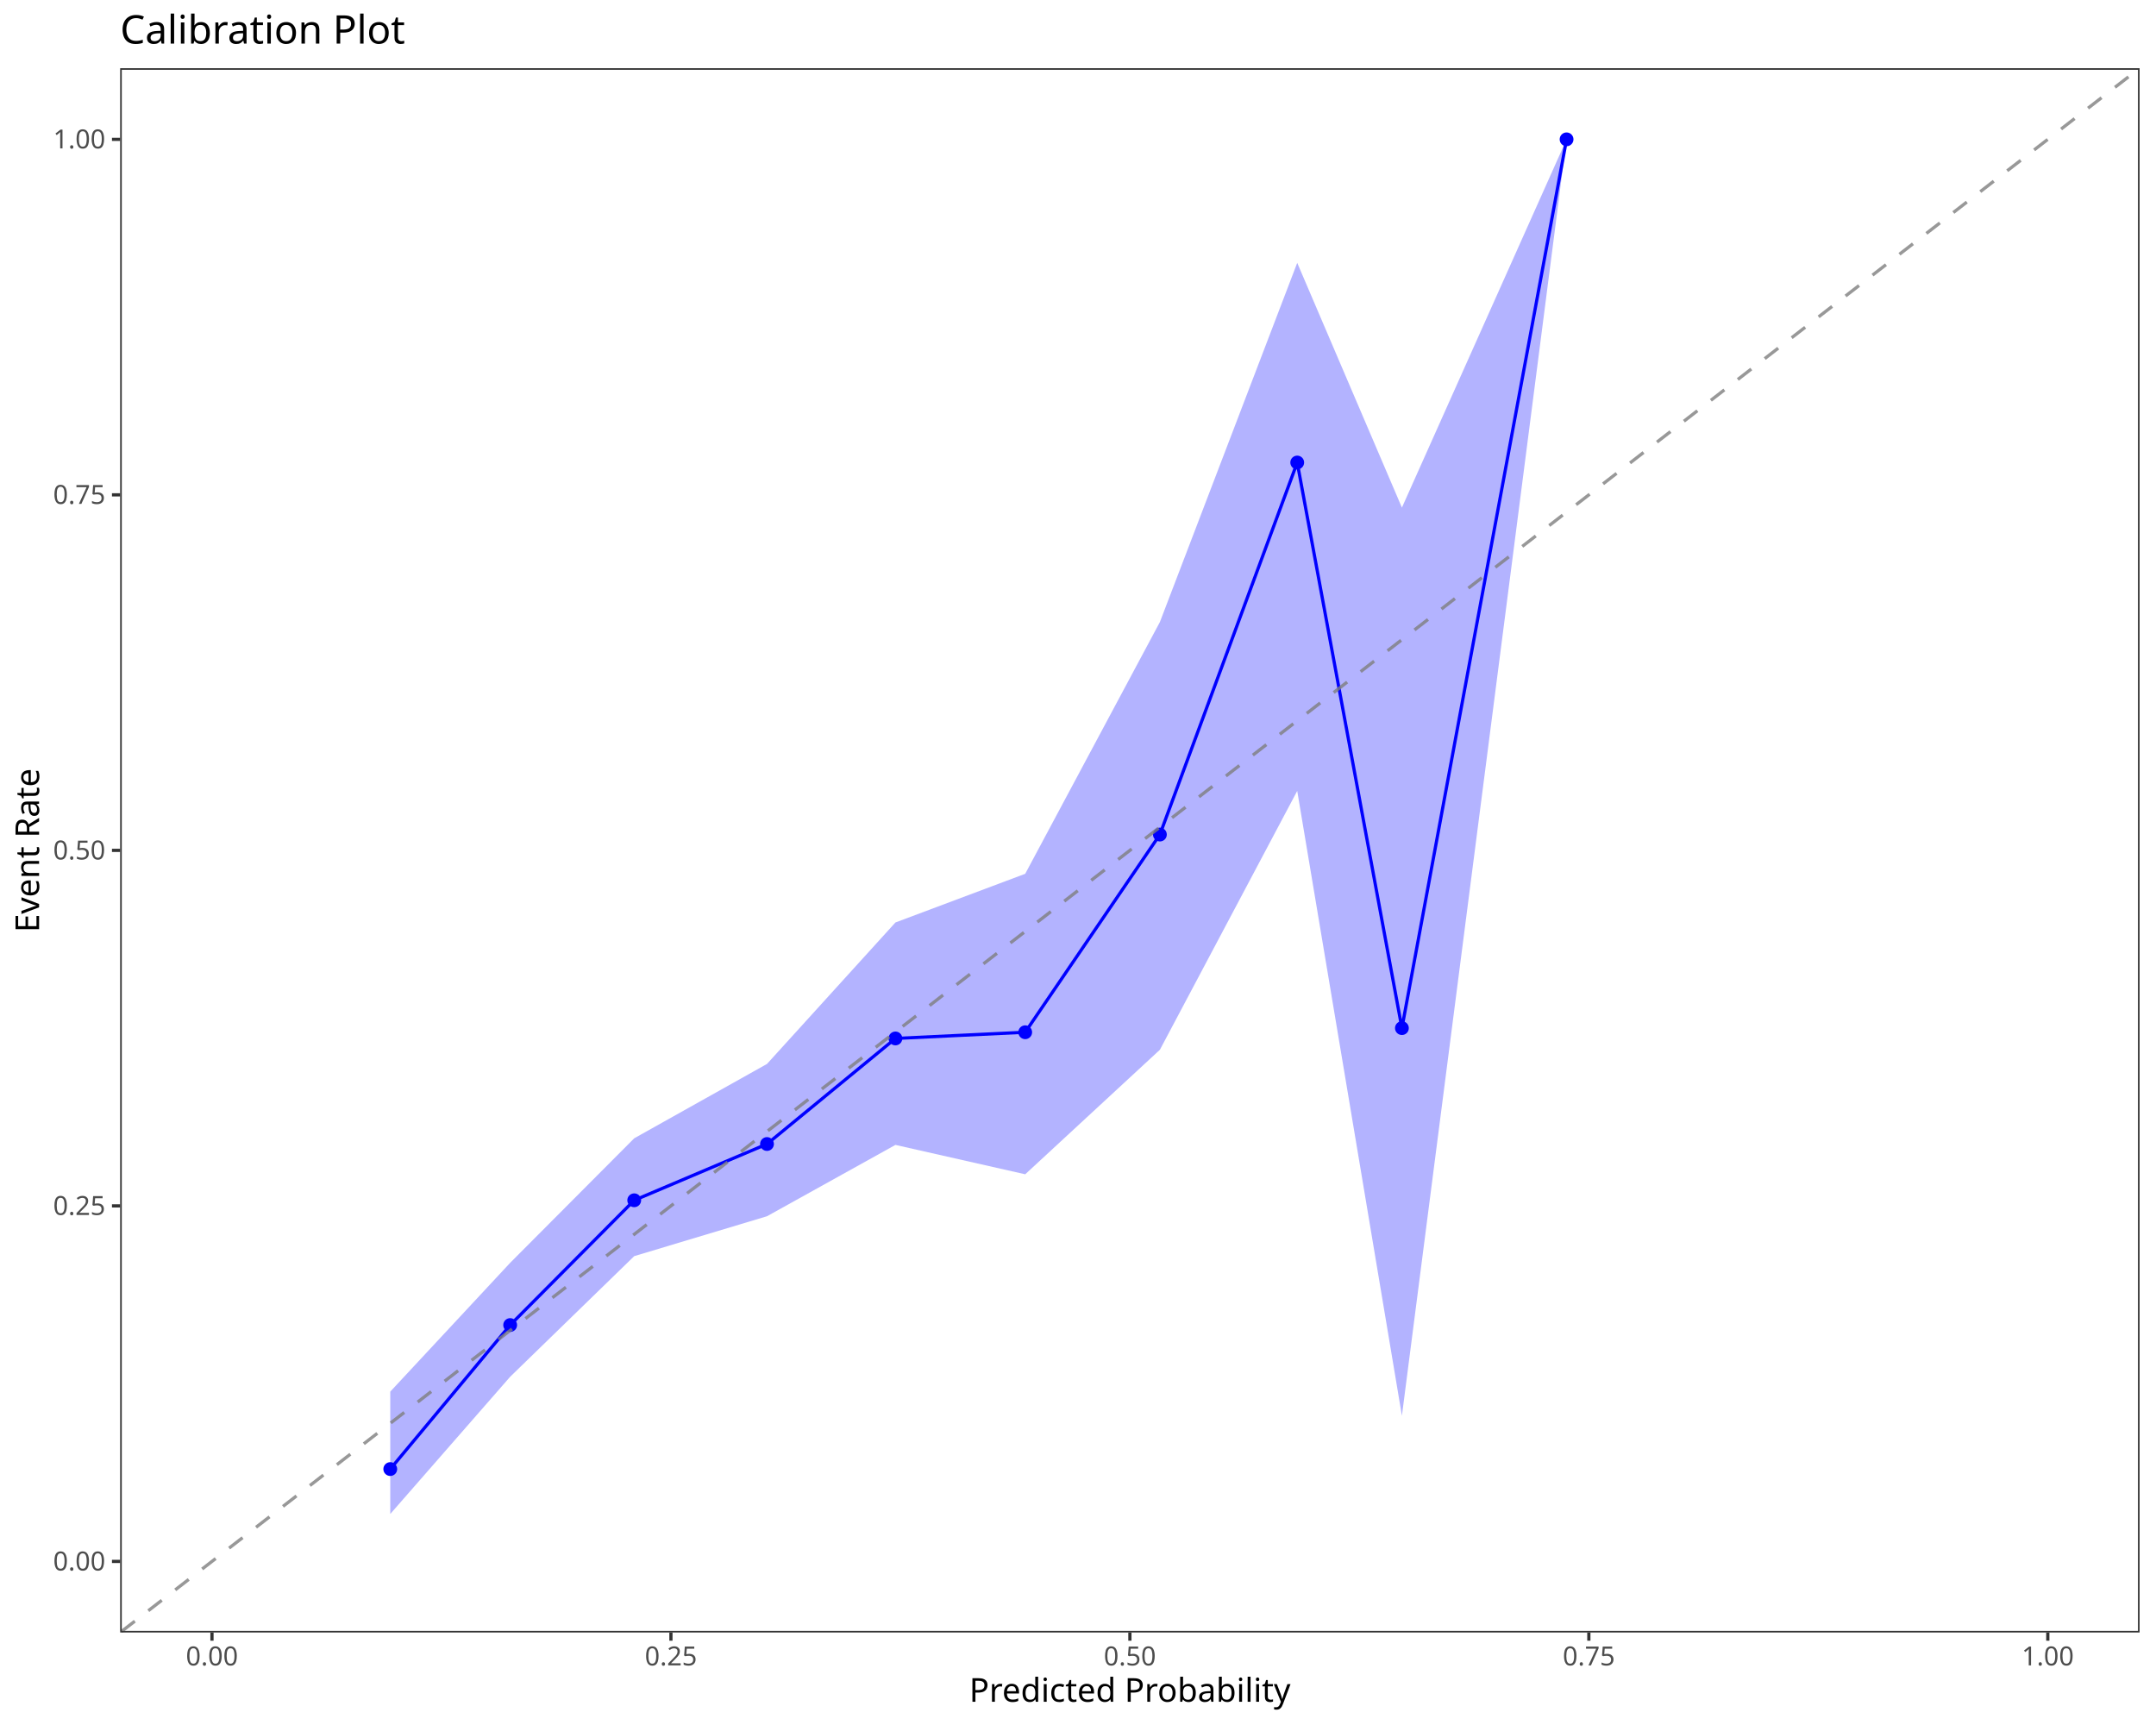
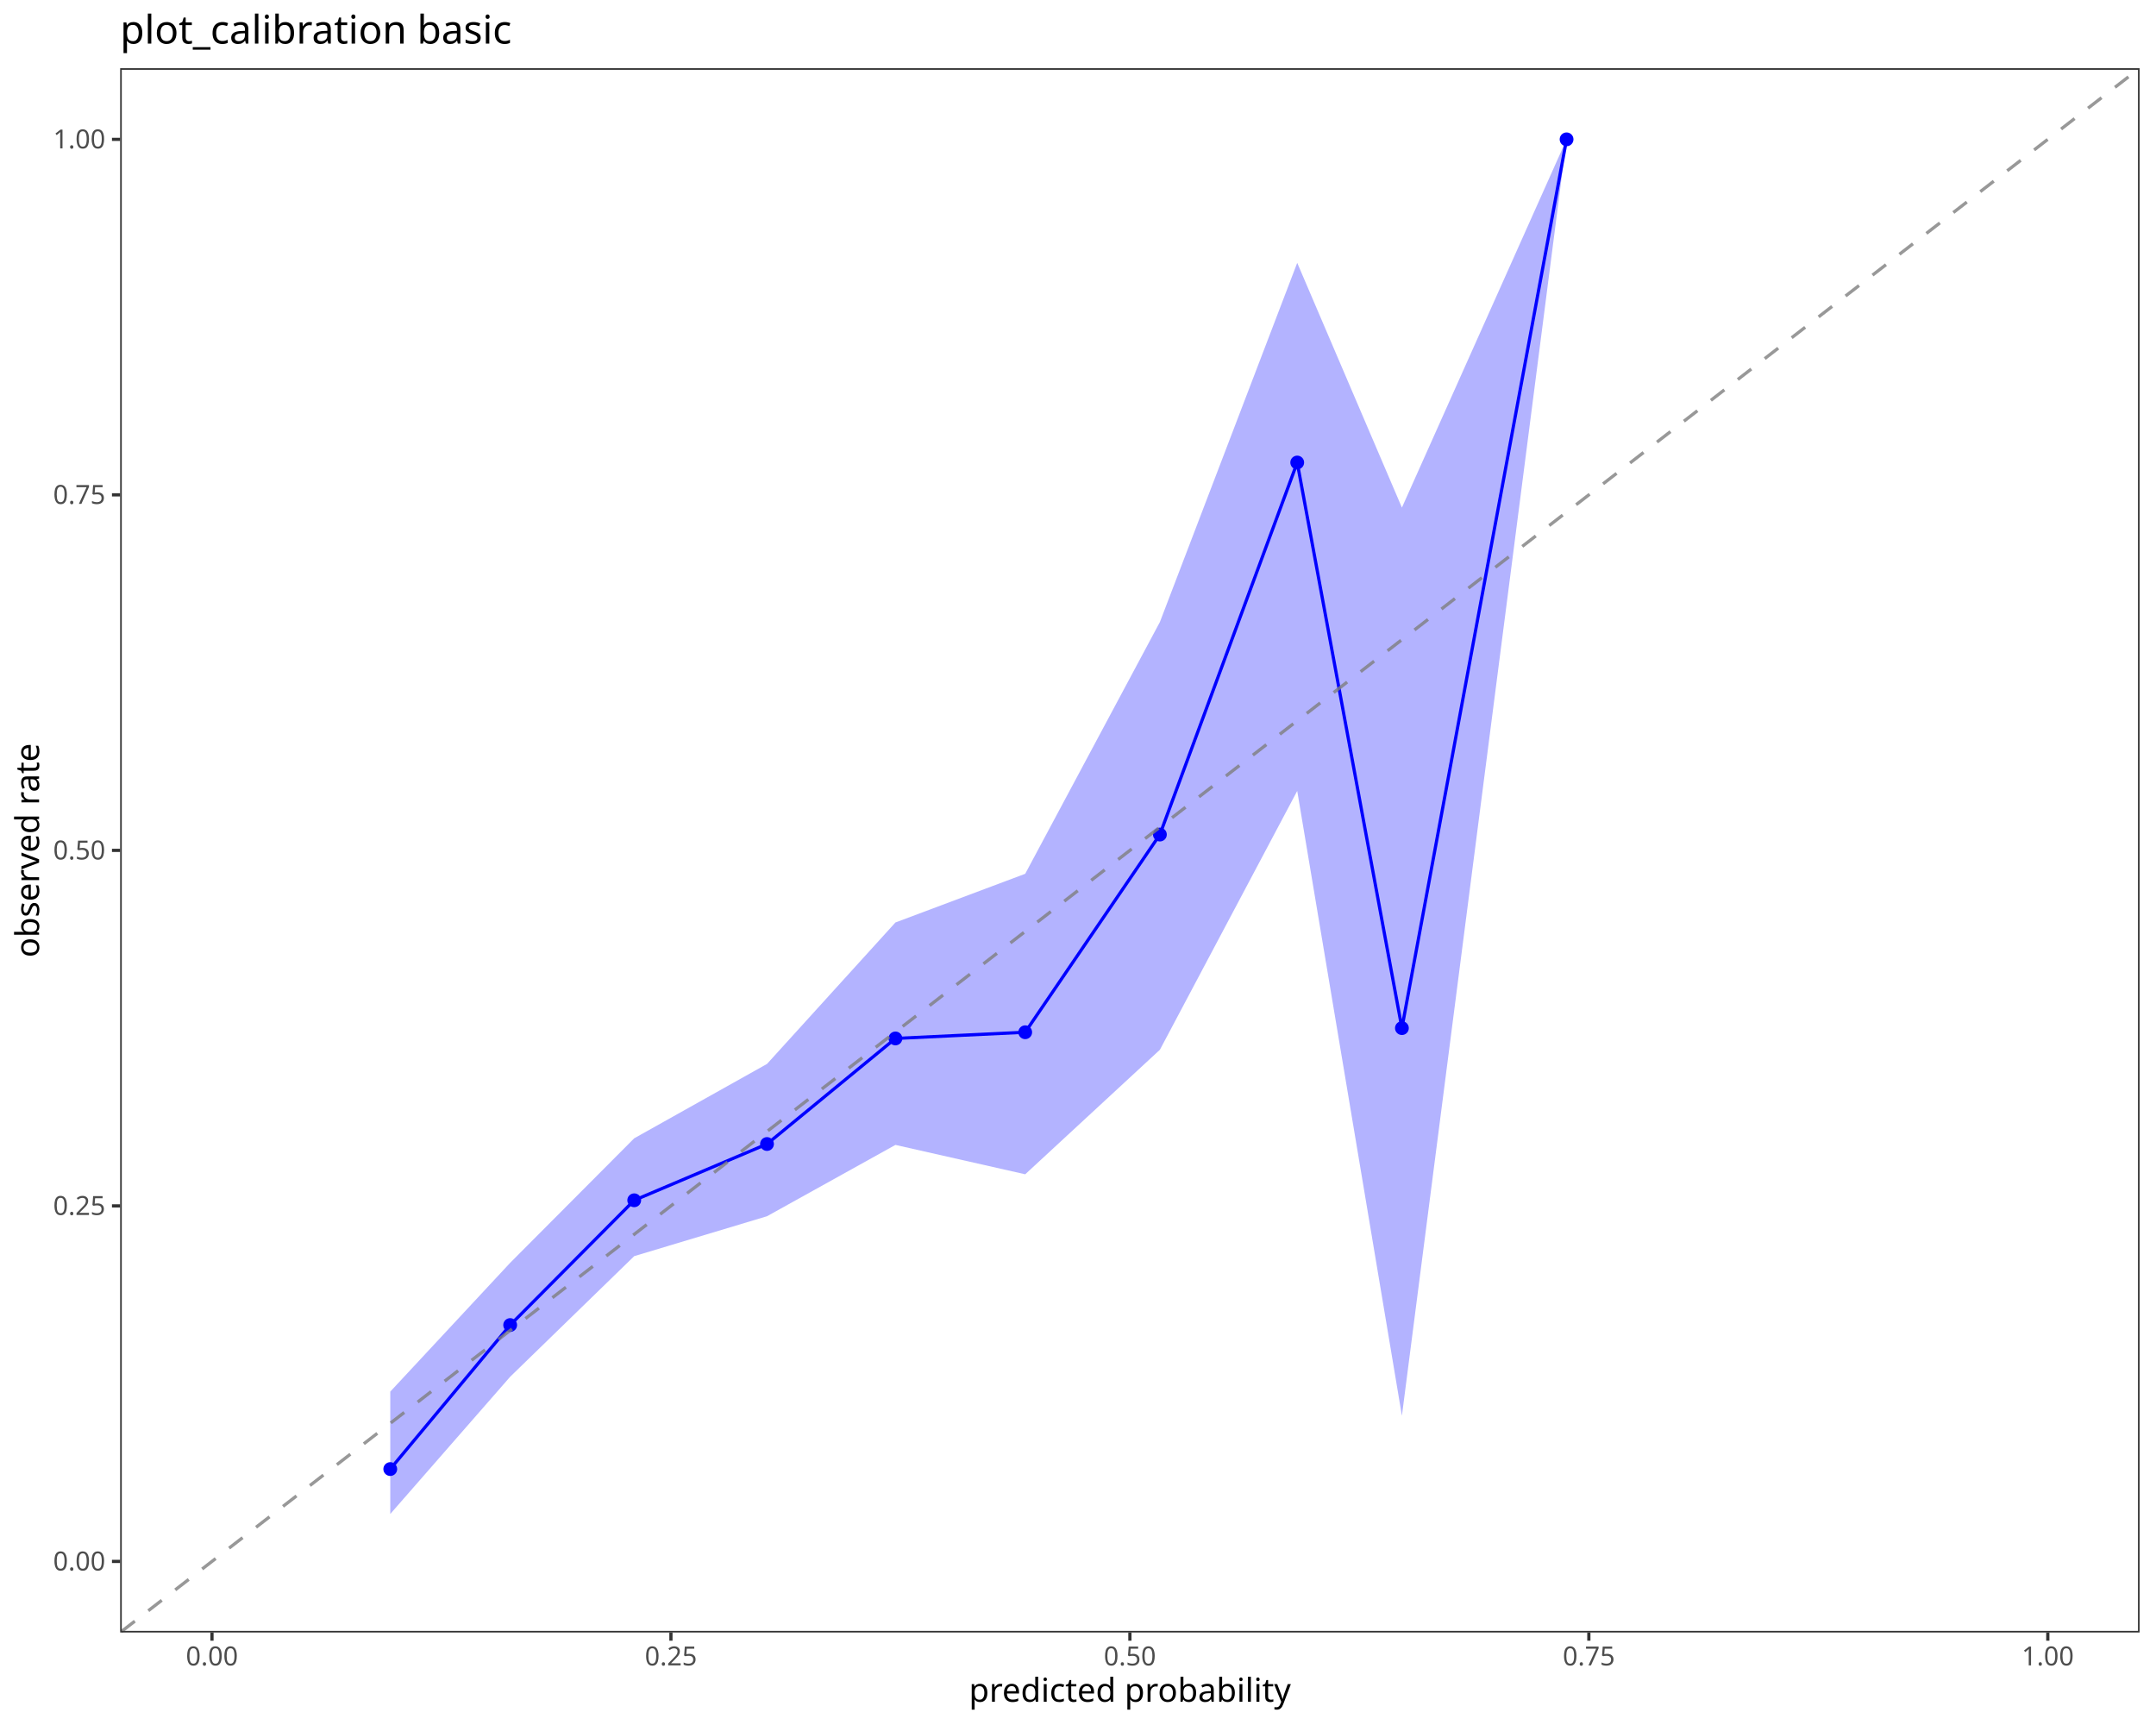
<svg xmlns="http://www.w3.org/2000/svg" class="svglite" data-engine-version="2.0" width="720.00pt" height="576.00pt" viewBox="0 0 720.00 576.00">
  <defs>
    <style type="text/css">
    .svglite line, .svglite polyline, .svglite polygon, .svglite path, .svglite rect, .svglite circle {
      fill: none;
      stroke: #000000;
      stroke-linecap: round;
      stroke-linejoin: round;
      stroke-miterlimit: 10.00;
    }
  </style>
  </defs>
  <rect width="100%" height="100%" style="stroke: none; fill: #FFFFFF;" />
  <defs>
    <clipPath id="cpMC4wMHw3MjAuMDB8MC4wMHw1NzYuMDA=">
      <rect x="0.00" y="0.00" width="720.00" height="576.00" />
    </clipPath>
  </defs>
  <g clip-path="url(#cpMC4wMHw3MjAuMDB8MC4wMHw1NzYuMDA=)">
    <rect x="0.00" y="0.00" width="720.00" height="576.00" style="stroke-width: 1.07; stroke: #FFFFFF; fill: #FFFFFF;" />
  </g>
  <defs>
    <clipPath id="cpNDAuMTN8NzE0LjUyfDIyLjc4fDU0NS4xMQ==">
      <rect x="40.13" y="22.78" width="674.39" height="522.33" />
    </clipPath>
  </defs>
  <g clip-path="url(#cpNDAuMTN8NzE0LjUyfDIyLjc4fDU0NS4xMQ==)">
    <rect x="40.13" y="22.78" width="674.39" height="522.33" style="stroke-width: 1.07; stroke: none; fill: #FFFFFF;" />
    <polygon points="130.33,464.68 170.37,421.67 211.80,380.09 256.14,355.26 299.03,308.03 342.37,291.77 387.35,207.70 433.21,87.77 468.17,169.49 523.16,46.53 523.16,46.53 468.17,472.74 433.21,264.10 387.35,350.53 342.37,392.11 299.03,382.30 256.14,406.12 211.80,419.44 170.37,459.72 130.33,505.54 " style="stroke-width: 0.00; stroke: none; stroke-linecap: butt; fill: #0000FF; fill-opacity: 0.30;" />
    <polyline points="130.33,464.68 170.37,421.67 211.80,380.09 256.14,355.26 299.03,308.03 342.37,291.77 387.35,207.70 433.21,87.77 468.17,169.49 523.16,46.53 " style="stroke-width: 1.07; stroke: none; stroke-linecap: butt;" />
    <polyline points="523.16,46.53 468.17,472.74 433.21,264.10 387.35,350.53 342.37,392.11 299.03,382.30 256.14,406.12 211.80,419.44 170.37,459.72 130.33,505.54 " style="stroke-width: 1.07; stroke: none; stroke-linecap: butt;" />
    <polyline points="130.33,490.54 170.37,442.45 211.80,400.79 256.14,382.00 299.03,346.75 342.37,344.68 387.35,278.67 433.21,154.44 468.17,343.30 523.16,46.53 " style="stroke-width: 1.07; stroke: #0000FF; stroke-linecap: butt;" />
    <circle cx="130.33" cy="490.54" r="1.95" style="stroke-width: 0.71; stroke: #0000FF; fill: #0000FF;" />
    <circle cx="170.37" cy="442.45" r="1.95" style="stroke-width: 0.71; stroke: #0000FF; fill: #0000FF;" />
    <circle cx="211.80" cy="400.79" r="1.95" style="stroke-width: 0.71; stroke: #0000FF; fill: #0000FF;" />
    <circle cx="256.14" cy="382.00" r="1.95" style="stroke-width: 0.71; stroke: #0000FF; fill: #0000FF;" />
    <circle cx="299.03" cy="346.75" r="1.95" style="stroke-width: 0.71; stroke: #0000FF; fill: #0000FF;" />
    <circle cx="342.37" cy="344.68" r="1.95" style="stroke-width: 0.71; stroke: #0000FF; fill: #0000FF;" />
    <circle cx="387.35" cy="278.67" r="1.95" style="stroke-width: 0.71; stroke: #0000FF; fill: #0000FF;" />
    <circle cx="433.21" cy="154.44" r="1.95" style="stroke-width: 0.71; stroke: #0000FF; fill: #0000FF;" />
    <circle cx="468.17" cy="343.30" r="1.95" style="stroke-width: 0.71; stroke: #0000FF; fill: #0000FF;" />
    <circle cx="523.16" cy="46.53" r="1.95" style="stroke-width: 0.71; stroke: #0000FF; fill: #0000FF;" />
    <line x1="-634.25" y1="1067.44" x2="1388.91" y2="-499.55" style="stroke-width: 1.07; stroke: #7F7F7F; stroke-opacity: 0.80; stroke-dasharray: 5.69,5.69; stroke-linecap: butt;" />
    <rect x="40.13" y="22.78" width="674.39" height="522.33" style="stroke-width: 1.07; stroke: #333333;" />
  </g>
  <g clip-path="url(#cpMC4wMHw3MjAuMDB8MC4wMHw1NzYuMDA=)">
    <text x="35.20" y="524.40" text-anchor="end" style="font-size: 8.80px; fill: #4D4D4D; font-family: sans;" textLength="17.13px" lengthAdjust="spacingAndGlyphs">0.00</text>
    <text x="35.20" y="405.69" text-anchor="end" style="font-size: 8.80px; fill: #4D4D4D; font-family: sans;" textLength="17.13px" lengthAdjust="spacingAndGlyphs">0.25</text>
    <text x="35.20" y="286.98" text-anchor="end" style="font-size: 8.80px; fill: #4D4D4D; font-family: sans;" textLength="17.13px" lengthAdjust="spacingAndGlyphs">0.50</text>
    <text x="35.20" y="168.26" text-anchor="end" style="font-size: 8.80px; fill: #4D4D4D; font-family: sans;" textLength="17.13px" lengthAdjust="spacingAndGlyphs">0.75</text>
    <text x="35.20" y="49.55" text-anchor="end" style="font-size: 8.80px; fill: #4D4D4D; font-family: sans;" textLength="17.13px" lengthAdjust="spacingAndGlyphs">1.00</text>
    <polyline points="37.39,521.37 40.13,521.37 " style="stroke-width: 1.07; stroke: #333333; stroke-linecap: butt;" />
    <polyline points="37.39,402.66 40.13,402.66 " style="stroke-width: 1.07; stroke: #333333; stroke-linecap: butt;" />
    <polyline points="37.39,283.95 40.13,283.95 " style="stroke-width: 1.07; stroke: #333333; stroke-linecap: butt;" />
    <polyline points="37.39,165.24 40.13,165.24 " style="stroke-width: 1.07; stroke: #333333; stroke-linecap: butt;" />
    <polyline points="37.39,46.53 40.13,46.53 " style="stroke-width: 1.07; stroke: #333333; stroke-linecap: butt;" />
    <polyline points="70.79,547.85 70.79,545.11 " style="stroke-width: 1.07; stroke: #333333; stroke-linecap: butt;" />
    <polyline points="224.06,547.85 224.06,545.11 " style="stroke-width: 1.07; stroke: #333333; stroke-linecap: butt;" />
    <polyline points="377.33,547.85 377.33,545.11 " style="stroke-width: 1.07; stroke: #333333; stroke-linecap: butt;" />
    <polyline points="530.60,547.85 530.60,545.11 " style="stroke-width: 1.07; stroke: #333333; stroke-linecap: butt;" />
    <polyline points="683.87,547.85 683.87,545.11 " style="stroke-width: 1.07; stroke: #333333; stroke-linecap: butt;" />
    <text x="70.79" y="556.10" text-anchor="middle" style="font-size: 8.80px; fill: #4D4D4D; font-family: sans;" textLength="17.13px" lengthAdjust="spacingAndGlyphs">0.00</text>
    <text x="224.06" y="556.10" text-anchor="middle" style="font-size: 8.80px; fill: #4D4D4D; font-family: sans;" textLength="17.13px" lengthAdjust="spacingAndGlyphs">0.25</text>
    <text x="377.33" y="556.10" text-anchor="middle" style="font-size: 8.80px; fill: #4D4D4D; font-family: sans;" textLength="17.13px" lengthAdjust="spacingAndGlyphs">0.50</text>
    <text x="530.60" y="556.10" text-anchor="middle" style="font-size: 8.80px; fill: #4D4D4D; font-family: sans;" textLength="17.13px" lengthAdjust="spacingAndGlyphs">0.75</text>
    <text x="683.87" y="556.10" text-anchor="middle" style="font-size: 8.80px; fill: #4D4D4D; font-family: sans;" textLength="17.13px" lengthAdjust="spacingAndGlyphs">1.00</text>
-     <text x="377.33" y="568.24" text-anchor="middle" style="font-size: 11.00px; font-family: sans;" textLength="100.89px" lengthAdjust="spacingAndGlyphs">Predicted Probability</text>
-     <text transform="translate(13.05,283.95) rotate(-90)" text-anchor="middle" style="font-size: 11.00px; font-family: sans;" textLength="54.43px" lengthAdjust="spacingAndGlyphs">Event Rate</text>
-     <text x="40.13" y="14.56" style="font-size: 13.20px; font-family: sans;" textLength="89.51px" lengthAdjust="spacingAndGlyphs">Calibration Plot</text>
+     <text x="377.33" y="568.24" text-anchor="middle" style="font-size: 11.00px; font-family: sans;" textLength="98.45px" lengthAdjust="spacingAndGlyphs">predicted probability</text>
+     <text transform="translate(13.05,283.95) rotate(-90)" text-anchor="middle" style="font-size: 11.00px; font-family: sans;" textLength="67.27px" lengthAdjust="spacingAndGlyphs">observed rate</text>
+     <text x="40.13" y="14.56" style="font-size: 13.20px; font-family: sans;" textLength="123.28px" lengthAdjust="spacingAndGlyphs">plot_calibration basic</text>
  </g>
</svg>
